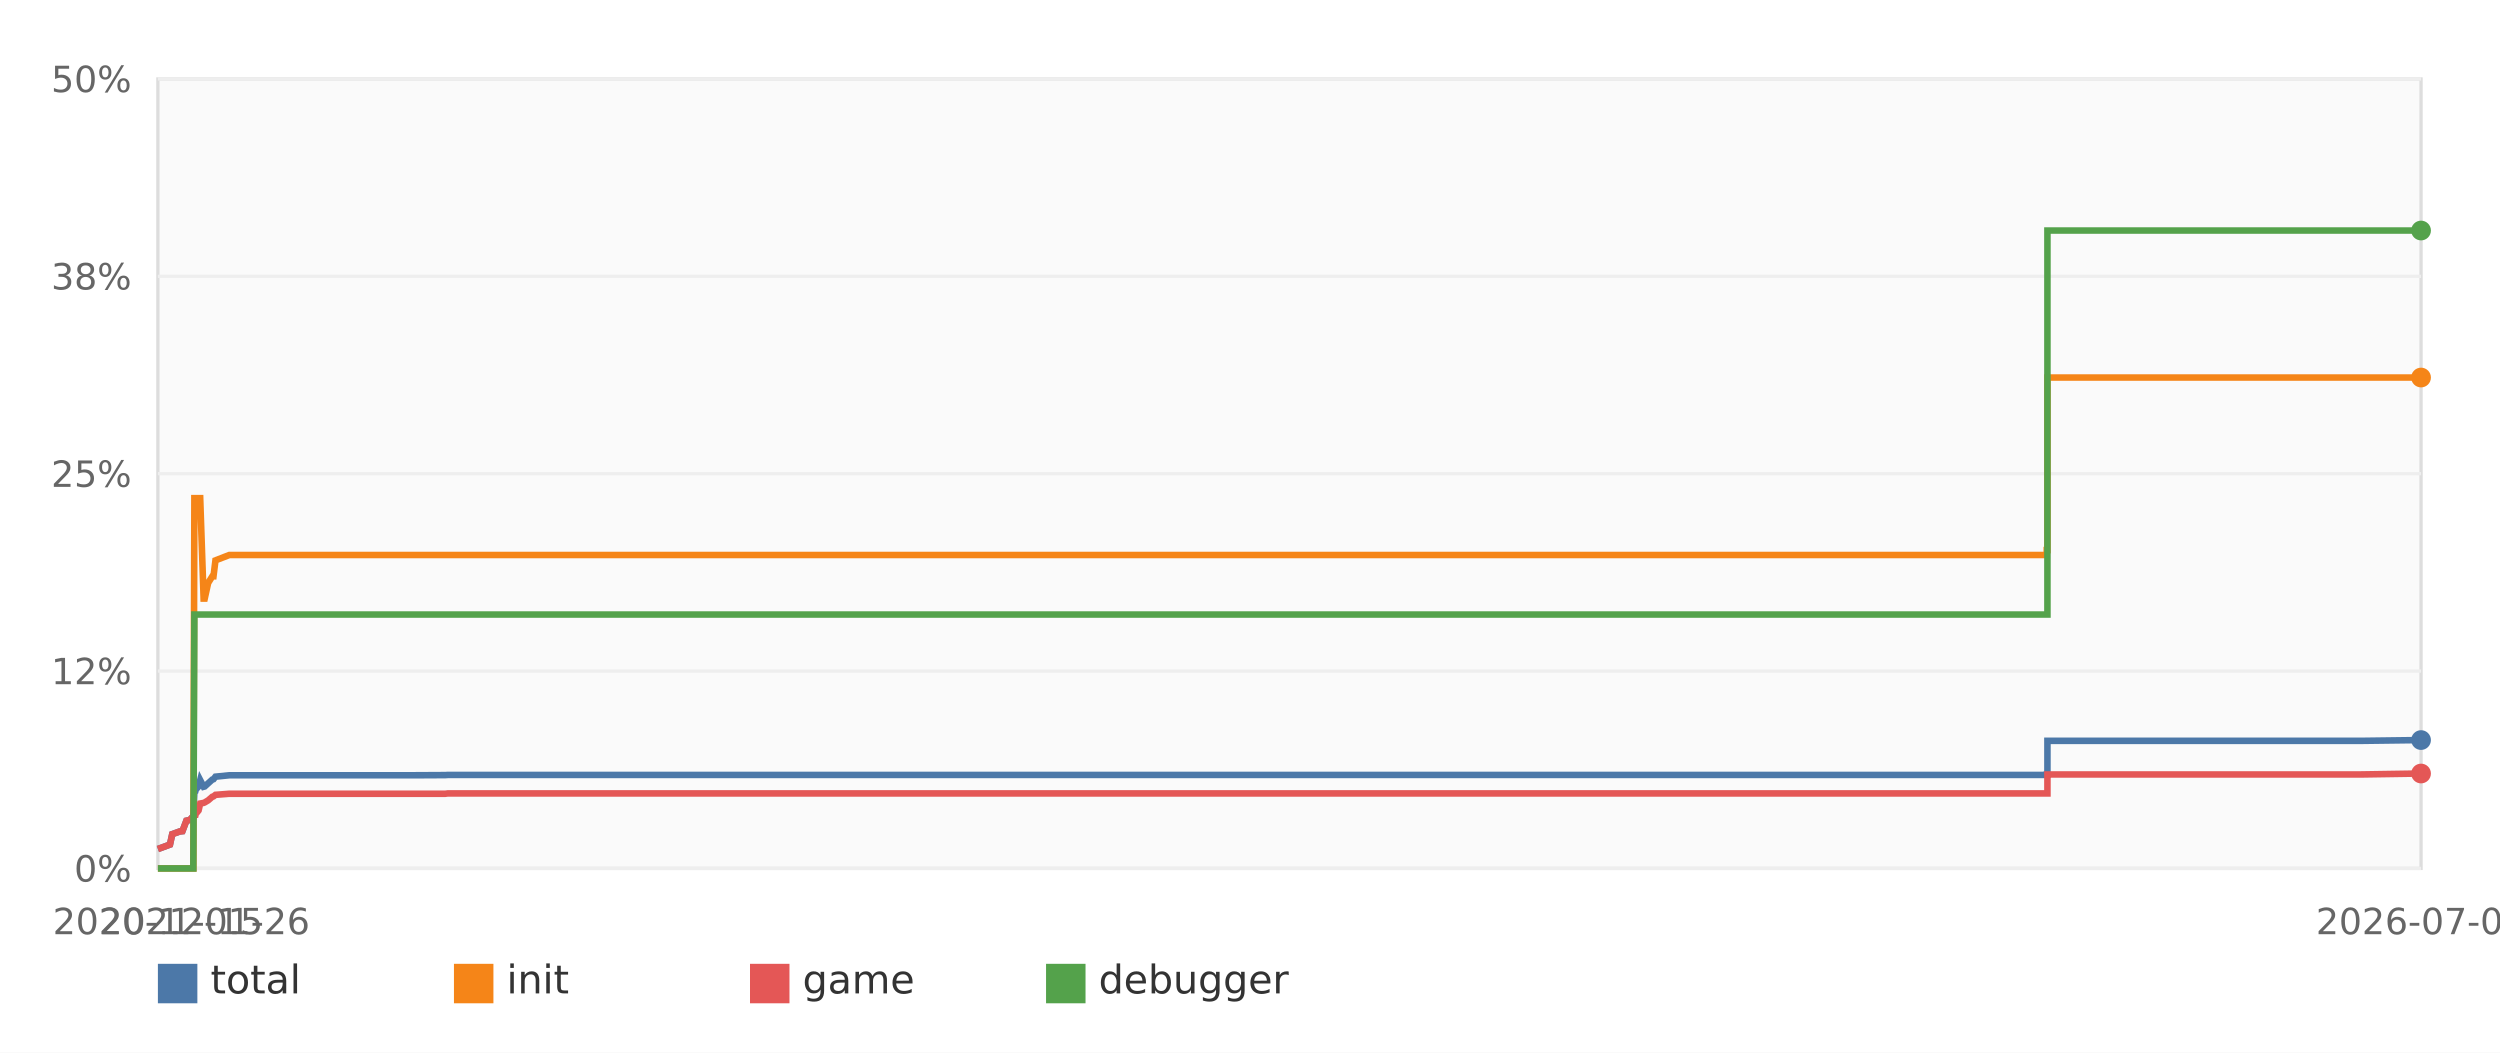
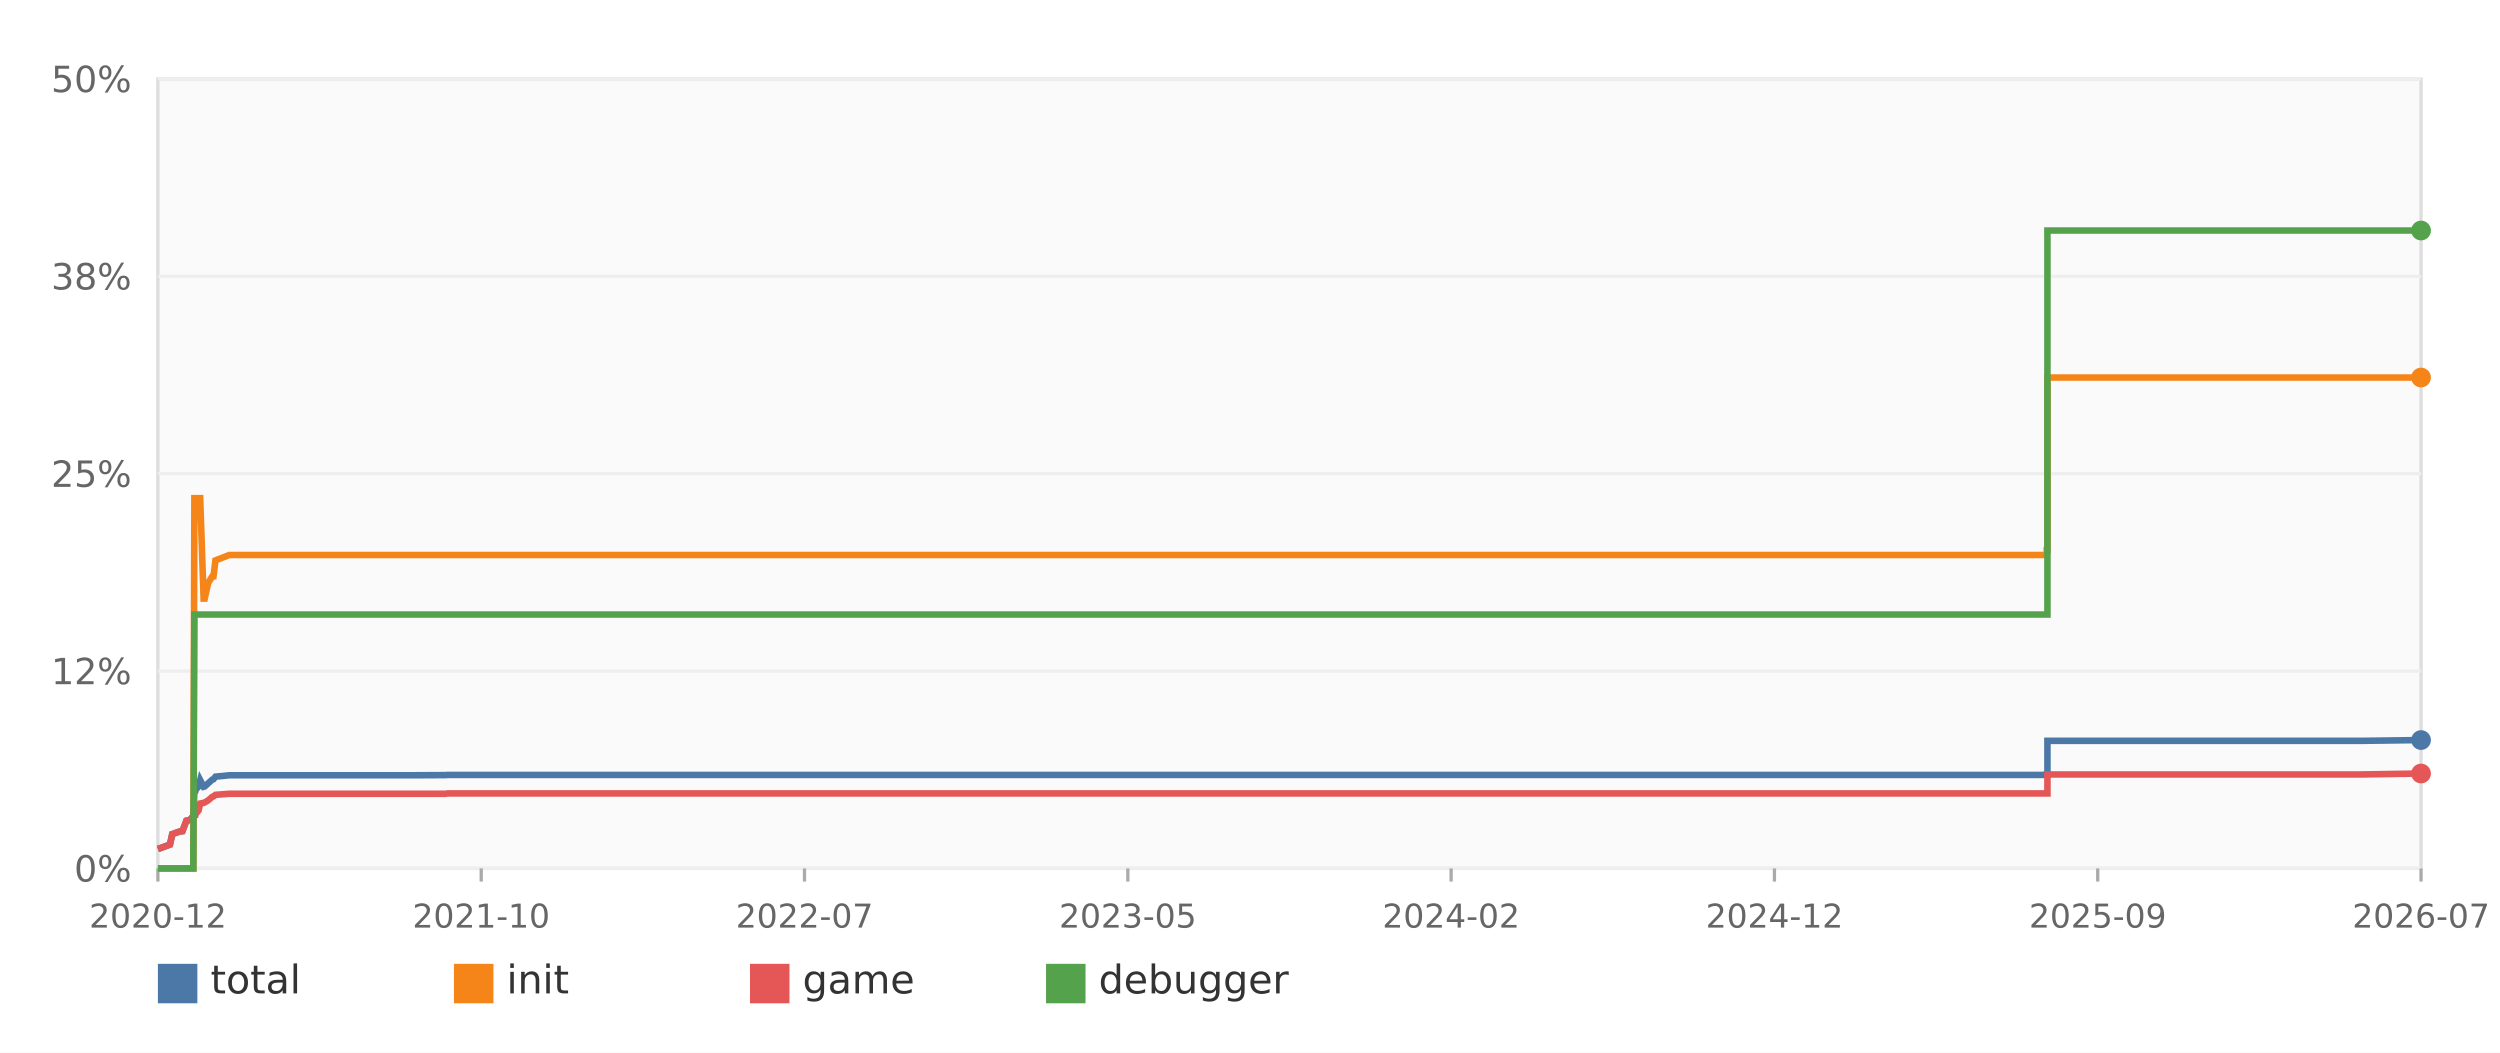
<svg xmlns="http://www.w3.org/2000/svg" width="760" height="320" viewBox="0 0 760 320" role="img" aria-label="Decomp progress over time">
  <rect width="100%" height="100%" fill="#ffffff" />
  <rect x="48" y="24" width="688" height="240" fill="#fafafa" stroke="#dddddd" />
  <line x1="48" y1="264.00" x2="736" y2="264.00" stroke="#eeeeee" />
  <text x="40" y="268.00" text-anchor="end" font-family="DejaVu Sans,Verdana,Geneva,sans-serif" font-size="11" fill="#666666">0%</text>
  <line x1="48" y1="204.00" x2="736" y2="204.00" stroke="#eeeeee" />
  <text x="40" y="208.00" text-anchor="end" font-family="DejaVu Sans,Verdana,Geneva,sans-serif" font-size="11" fill="#666666">12%</text>
  <line x1="48" y1="144.00" x2="736" y2="144.00" stroke="#eeeeee" />
  <text x="40" y="148.00" text-anchor="end" font-family="DejaVu Sans,Verdana,Geneva,sans-serif" font-size="11" fill="#666666">25%</text>
  <line x1="48" y1="84.00" x2="736" y2="84.00" stroke="#eeeeee" />
  <text x="40" y="88.00" text-anchor="end" font-family="DejaVu Sans,Verdana,Geneva,sans-serif" font-size="11" fill="#666666">38%</text>
  <line x1="48" y1="24.00" x2="736" y2="24.00" stroke="#eeeeee" />
  <text x="40" y="28.00" text-anchor="end" font-family="DejaVu Sans,Verdana,Geneva,sans-serif" font-size="11" fill="#666666">50%</text>
-   <text x="48.00" y="284" text-anchor="middle" font-family="DejaVu Sans,Verdana,Geneva,sans-serif" font-size="11" fill="#666666">2020-12-15</text>
-   <text x="62.23" y="284" text-anchor="middle" font-family="DejaVu Sans,Verdana,Geneva,sans-serif" font-size="11" fill="#666666">2021-01-26</text>
-   <text x="736.00" y="284" text-anchor="middle" font-family="DejaVu Sans,Verdana,Geneva,sans-serif" font-size="11" fill="#666666">2026-07-03</text>
+   <line x1="48.00" y1="264" x2="48.00" y2="268" stroke="#aaaaaa" />
+   <text x="48.00" y="282" text-anchor="middle" font-family="DejaVu Sans,Verdana,Geneva,sans-serif" font-size="10" fill="#666666">2020-12</text>
+   <line x1="146.29" y1="264" x2="146.29" y2="268" stroke="#aaaaaa" />
+   <text x="146.29" y="282" text-anchor="middle" font-family="DejaVu Sans,Verdana,Geneva,sans-serif" font-size="10" fill="#666666">2021-10</text>
+   <line x1="244.57" y1="264" x2="244.57" y2="268" stroke="#aaaaaa" />
+   <text x="244.57" y="282" text-anchor="middle" font-family="DejaVu Sans,Verdana,Geneva,sans-serif" font-size="10" fill="#666666">2022-07</text>
+   <line x1="342.86" y1="264" x2="342.86" y2="268" stroke="#aaaaaa" />
+   <text x="342.86" y="282" text-anchor="middle" font-family="DejaVu Sans,Verdana,Geneva,sans-serif" font-size="10" fill="#666666">2023-05</text>
+   <line x1="441.14" y1="264" x2="441.14" y2="268" stroke="#aaaaaa" />
+   <text x="441.14" y="282" text-anchor="middle" font-family="DejaVu Sans,Verdana,Geneva,sans-serif" font-size="10" fill="#666666">2024-02</text>
+   <line x1="539.43" y1="264" x2="539.43" y2="268" stroke="#aaaaaa" />
+   <text x="539.43" y="282" text-anchor="middle" font-family="DejaVu Sans,Verdana,Geneva,sans-serif" font-size="10" fill="#666666">2024-12</text>
+   <line x1="637.71" y1="264" x2="637.71" y2="268" stroke="#aaaaaa" />
+   <text x="637.71" y="282" text-anchor="middle" font-family="DejaVu Sans,Verdana,Geneva,sans-serif" font-size="10" fill="#666666">2025-09</text>
+   <line x1="736.00" y1="264" x2="736.00" y2="268" stroke="#aaaaaa" />
+   <text x="736.00" y="282" text-anchor="middle" font-family="DejaVu Sans,Verdana,Geneva,sans-serif" font-size="10" fill="#666666">2026-07</text>
  <polyline fill="none" stroke="#4c78a8" stroke-width="2" points="48.00,258.10 51.67,256.75 52.36,253.58 54.63,252.77 55.46,252.67 56.66,249.50 57.72,249.26 58.50,248.40 58.67,248.40 58.77,248.06 59.09,240.62 59.25,240.29 59.45,240.29 59.54,239.95 59.86,239.66 60.37,239.09 60.86,237.17 61.90,239.18 61.90,239.18 62.23,239.09 63.28,238.13 64.55,236.98 64.55,236.98 64.90,236.88 65.50,236.11 69.72,235.68 126.04,235.68 126.04,235.68 135.40,235.63 136.13,235.58 622.19,235.58 622.21,235.58 622.21,235.49 622.36,235.49 622.42,235.49 622.42,225.22 622.57,225.22 717.48,225.22 736.00,224.98" />
  <circle cx="736.00" cy="224.98" r="3" fill="#4c78a8" />
  <polyline fill="none" stroke="#f58518" stroke-width="2" points="48.00,264.00 51.67,264.00 52.36,264.00 54.63,264.00 55.46,264.00 56.66,264.00 57.72,264.00 58.50,264.00 58.67,264.00 58.77,264.00 59.09,151.44 59.25,151.44 59.45,151.44 59.54,151.44 59.86,151.44 60.37,151.44 60.86,151.44 61.90,181.97 61.90,181.97 62.23,181.97 63.28,177.22 64.55,175.20 64.55,175.20 64.90,175.20 65.50,170.35 69.72,168.72 126.04,168.72 126.04,168.72 135.40,168.72 136.13,168.72 622.19,168.72 622.21,168.72 622.21,167.23 622.36,167.23 622.42,167.23 622.42,114.77 622.57,114.77 717.48,114.77 736.00,114.77" />
  <circle cx="736.00" cy="114.77" r="3" fill="#f58518" />
  <polyline fill="none" stroke="#e45756" stroke-width="2" points="48.00,258.10 51.67,256.75 52.36,253.58 54.63,252.77 55.46,252.67 56.66,249.50 57.72,249.26 58.50,248.40 58.67,248.40 58.77,248.06 59.09,248.06 59.25,247.68 59.45,247.68 59.54,247.30 59.86,247.01 60.37,246.38 60.86,244.27 61.90,244.08 61.90,244.08 62.23,243.94 63.28,243.31 64.55,242.21 64.55,242.21 64.90,242.11 65.50,241.63 69.72,241.30 126.04,241.30 126.04,241.30 135.40,241.30 136.13,241.20 622.19,241.20 622.21,241.20 622.21,241.20 622.36,241.20 622.42,241.20 622.42,235.44 622.57,235.44 717.48,235.44 736.00,235.15" />
  <circle cx="736.00" cy="235.15" r="3" fill="#e45756" />
  <polyline fill="none" stroke="#54a24b" stroke-width="2" points="48.00,264.00 51.67,264.00 52.36,264.00 54.63,264.00 55.46,264.00 56.66,264.00 57.72,264.00 58.50,264.00 58.67,264.00 58.77,264.00 59.09,186.82 59.25,186.82 59.45,186.82 59.54,186.82 59.86,186.82 60.37,186.82 60.86,186.82 61.90,186.82 61.90,186.82 62.23,186.82 63.28,186.82 64.55,186.82 64.55,186.82 64.90,186.82 65.50,186.82 69.72,186.82 126.04,186.82 126.04,186.82 135.40,186.82 136.13,186.82 622.19,186.82 622.21,186.82 622.21,186.82 622.36,186.82 622.42,186.82 622.42,70.08 622.57,70.08 717.48,70.08 736.00,70.08" />
  <circle cx="736.00" cy="70.08" r="3" fill="#54a24b" />
  <rect x="48" y="293" width="12" height="12" fill="#4c78a8" />
  <text x="64" y="302" font-family="DejaVu Sans,Verdana,Geneva,sans-serif" font-size="12" fill="#333333">total</text>
  <rect x="138" y="293" width="12" height="12" fill="#f58518" />
  <text x="154" y="302" font-family="DejaVu Sans,Verdana,Geneva,sans-serif" font-size="12" fill="#333333">init</text>
  <rect x="228" y="293" width="12" height="12" fill="#e45756" />
  <text x="244" y="302" font-family="DejaVu Sans,Verdana,Geneva,sans-serif" font-size="12" fill="#333333">game</text>
  <rect x="318" y="293" width="12" height="12" fill="#54a24b" />
  <text x="334" y="302" font-family="DejaVu Sans,Verdana,Geneva,sans-serif" font-size="12" fill="#333333">debugger</text>
</svg>
